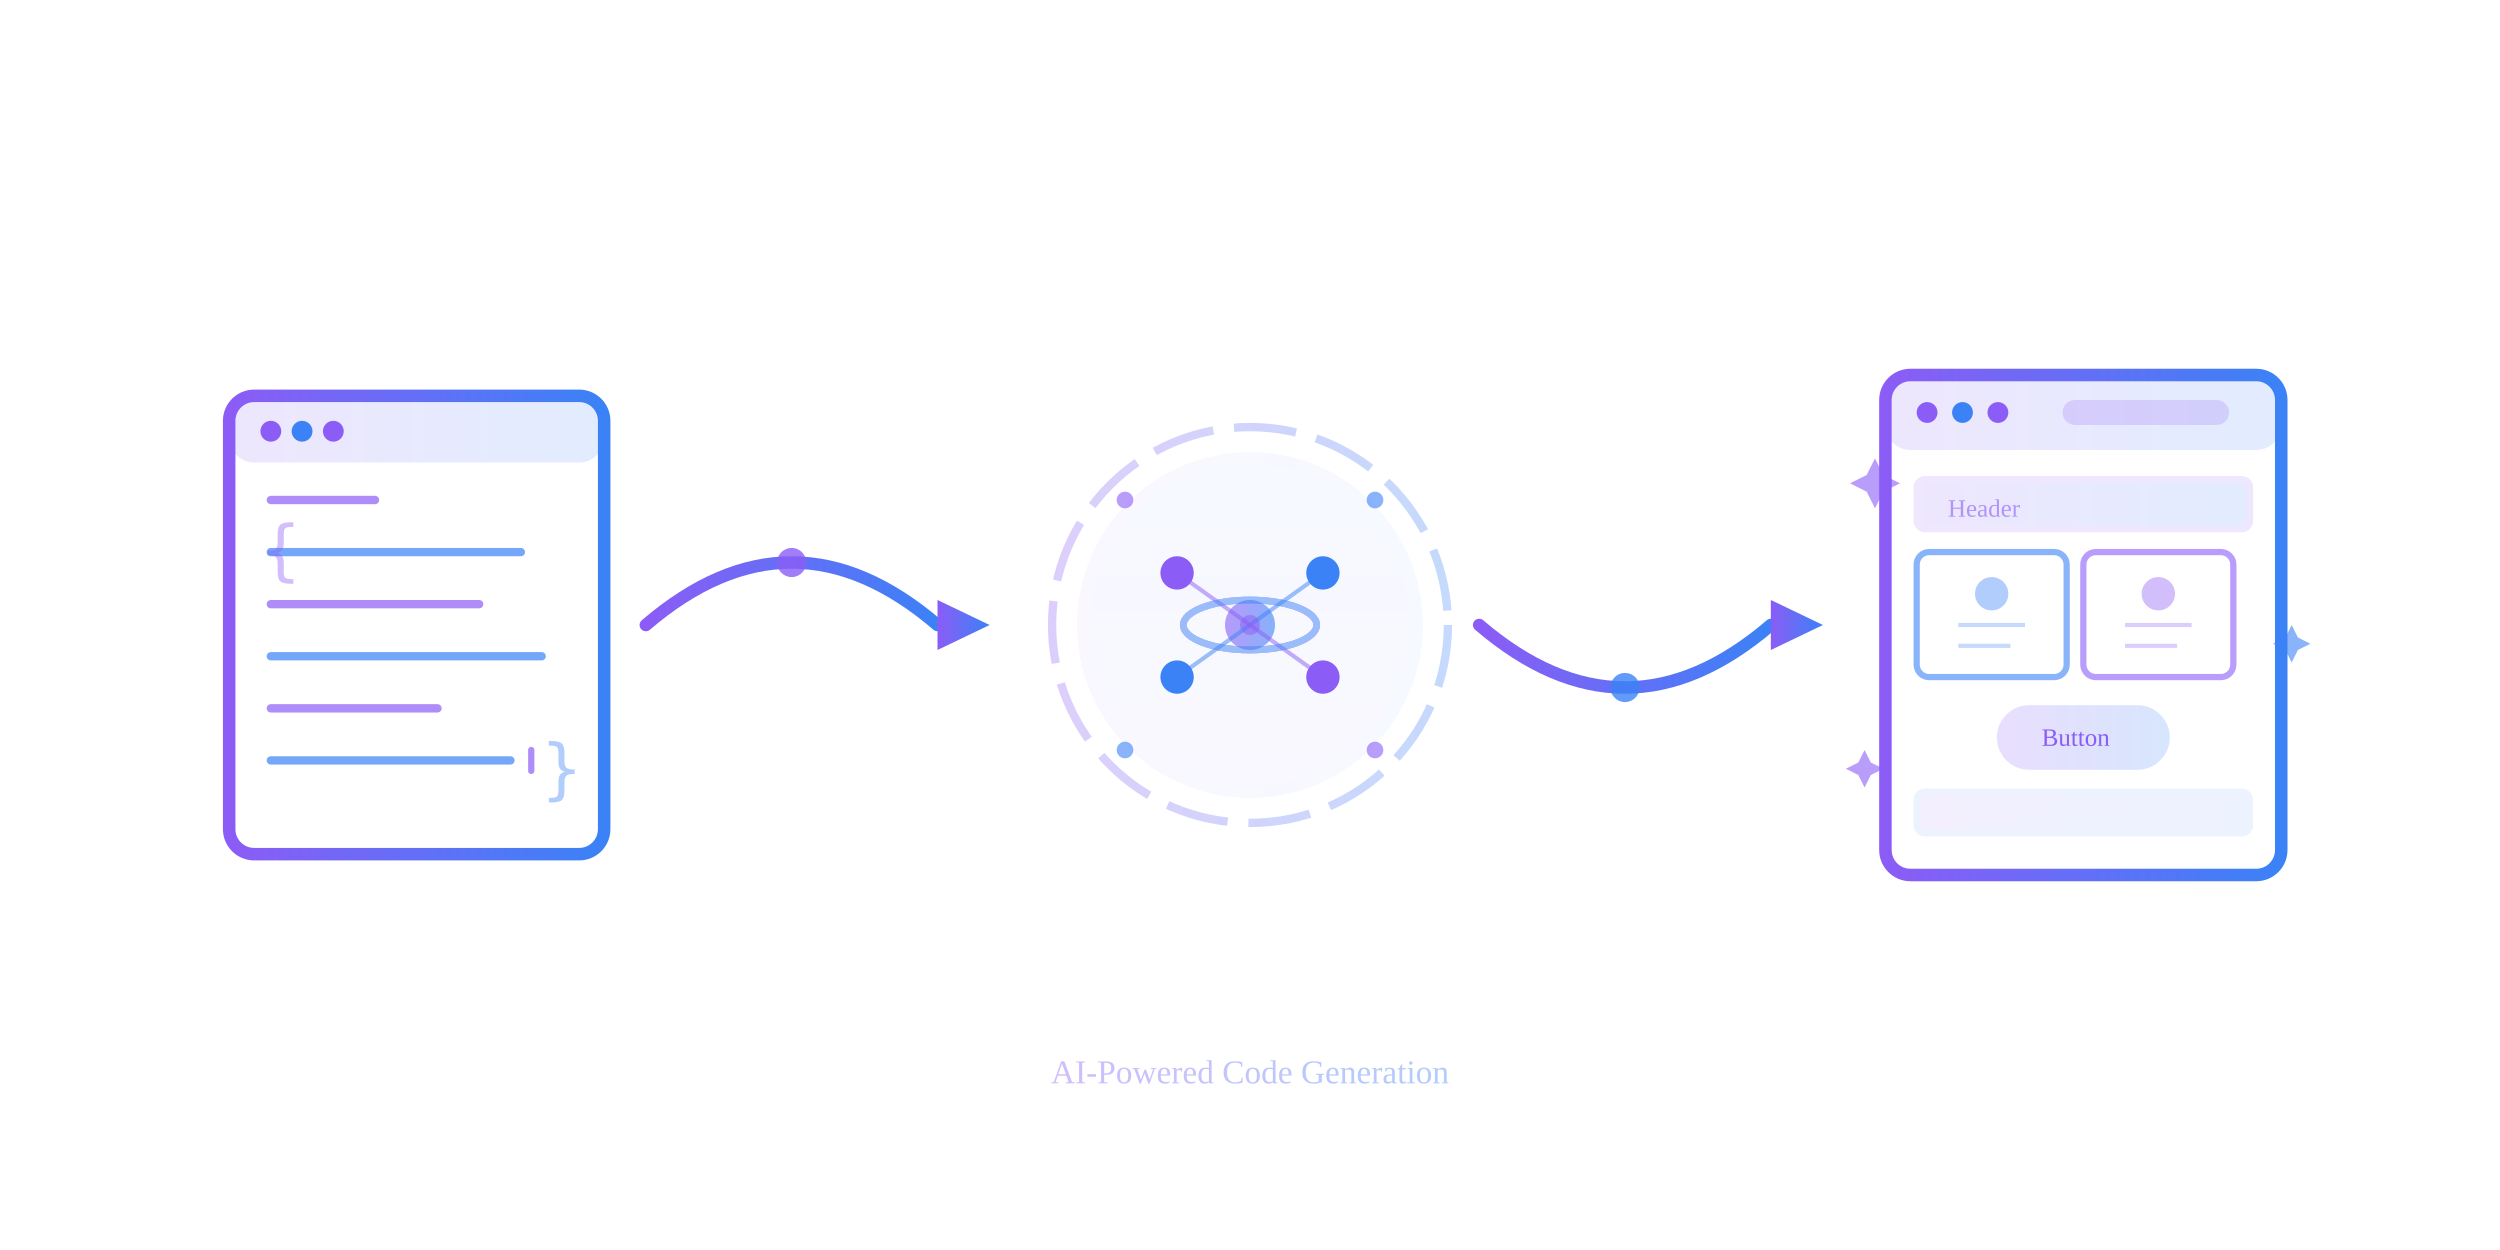
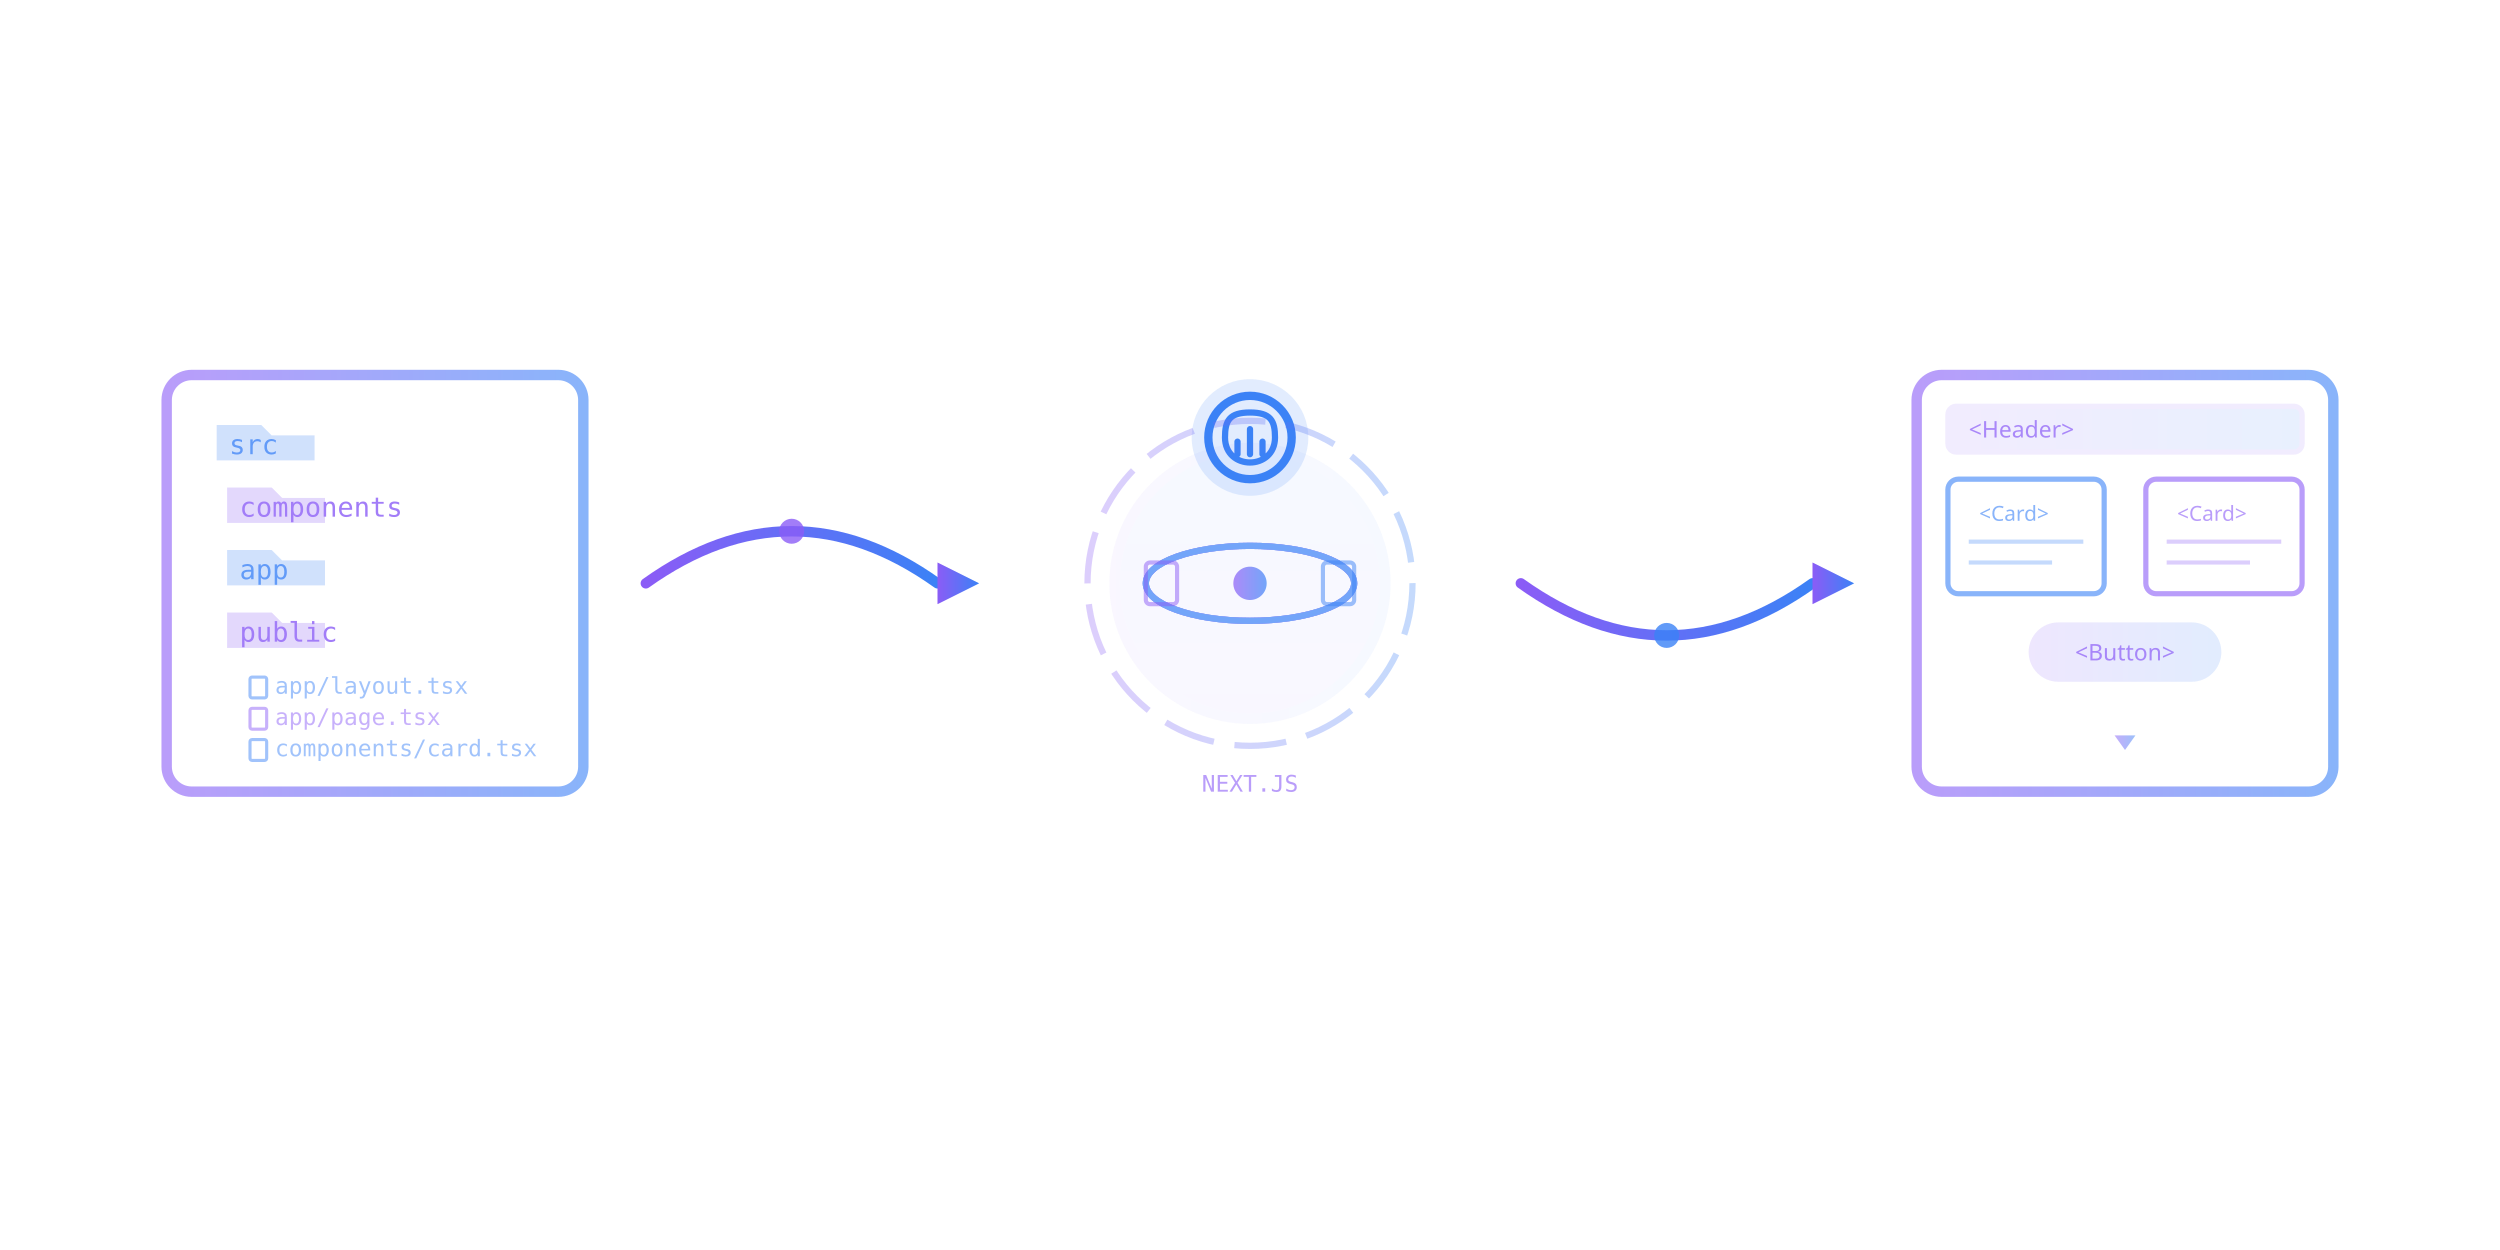
<svg xmlns="http://www.w3.org/2000/svg" viewBox="0 0 1200 600" width="100%" height="100%">
  <defs>
    <linearGradient id="purpleBlue" x1="0%" y1="0%" x2="100%" y2="0%">
      <stop offset="0%" style="stop-color:#8b5cf6;stop-opacity:1" />
      <stop offset="100%" style="stop-color:#3b82f6;stop-opacity:1" />
    </linearGradient>
    <linearGradient id="blueGradient" x1="0%" y1="0%" x2="0%" y2="100%">
      <stop offset="0%" style="stop-color:#3b82f6;stop-opacity:1" />
      <stop offset="100%" style="stop-color:#8b5cf6;stop-opacity:1" />
    </linearGradient>
  </defs>
-   <g transform="translate(200, 300)">
-     <rect x="-90" y="-110" width="180" height="220" rx="12" fill="none" stroke="url(#purpleBlue)" stroke-width="6" />
-     <rect x="-90" y="-110" width="180" height="32" rx="12" fill="url(#purpleBlue)" opacity="0.15" />
-     <circle cx="-70" cy="-93" r="5" fill="#8b5cf6" />
-     <circle cx="-55" cy="-93" r="5" fill="#3b82f6" />
-     <circle cx="-40" cy="-93" r="5" fill="#8b5cf6" />
-     <g opacity="0.7">
-       <line x1="-70" y1="-60" x2="-20" y2="-60" stroke="#8b5cf6" stroke-width="4" stroke-linecap="round" />
-       <line x1="-70" y1="-35" x2="50" y2="-35" stroke="#3b82f6" stroke-width="4" stroke-linecap="round" />
-       <line x1="-70" y1="-10" x2="30" y2="-10" stroke="#8b5cf6" stroke-width="4" stroke-linecap="round" />
-       <line x1="-70" y1="15" x2="60" y2="15" stroke="#3b82f6" stroke-width="4" stroke-linecap="round" />
-       <line x1="-70" y1="40" x2="10" y2="40" stroke="#8b5cf6" stroke-width="4" stroke-linecap="round" />
-       <line x1="-70" y1="65" x2="45" y2="65" stroke="#3b82f6" stroke-width="4" stroke-linecap="round" />
-       <line x1="55" y1="60" x2="55" y2="70" stroke="#8b5cf6" stroke-width="3" stroke-linecap="round">
-         <animate attributeName="opacity" values="1;0;1" dur="1s" repeatCount="indefinite" />
-       </line>
+   <g transform="translate(180, 280)">
+     <rect x="-100" y="-100" width="200" height="200" rx="12" fill="none" stroke="url(#purpleBlue)" stroke-width="5" opacity="0.6" />
+     <g font-family="monospace" font-size="13" opacity="0.8">
+       <path d="M -75 -75 L -75 -60 L -30 -60 L -30 -70 L -50 -70 L -55 -75 Z" fill="#3b82f6" opacity="0.3" stroke="#3b82f6" stroke-width="2" />
+       <text x="-70" y="-62" fill="#3b82f6">src</text>
+       <path d="M -70 -45 L -70 -30 L -25 -30 L -25 -40 L -45 -40 L -50 -45 Z" fill="#8b5cf6" opacity="0.3" stroke="#8b5cf6" stroke-width="2" />
+       <text x="-65" y="-32" fill="#8b5cf6">components</text>
+       <path d="M -70 -15 L -70 0 L -25 0 L -25 -10 L -45 -10 L -50 -15 Z" fill="#3b82f6" opacity="0.3" stroke="#3b82f6" stroke-width="2" />
+       <text x="-65" y="-2" fill="#3b82f6">app</text>
+       <path d="M -70 15 L -70 30 L -25 30 L -25 20 L -45 20 L -50 15 Z" fill="#8b5cf6" opacity="0.3" stroke="#8b5cf6" stroke-width="2" />
+       <text x="-65" y="28" fill="#8b5cf6">public</text>
+       <g opacity="0.6">
+         <rect x="-60" y="45" width="8" height="10" rx="1" fill="none" stroke="#3b82f6" stroke-width="1.5" />
+         <text x="-48" y="53" font-size="11" fill="#3b82f6">app/layout.tsx</text>
+         <rect x="-60" y="60" width="8" height="10" rx="1" fill="none" stroke="#8b5cf6" stroke-width="1.5" />
+         <text x="-48" y="68" font-size="11" fill="#8b5cf6">app/page.tsx</text>
+         <rect x="-60" y="75" width="8" height="10" rx="1" fill="none" stroke="#3b82f6" stroke-width="1.5" />
+         <text x="-48" y="83" font-size="11" fill="#3b82f6">components/card.tsx</text>
+       </g>
    </g>
-     <text x="-75" y="-25" font-family="monospace" font-size="32" fill="#8b5cf6" opacity="0.4">{</text>
-     <text x="60" y="80" font-family="monospace" font-size="32" fill="#3b82f6" opacity="0.4">}</text>
  </g>
  <g>
-     <path d="M 310 300 Q 380 240 450 300" fill="none" stroke="url(#purpleBlue)" stroke-width="6" stroke-linecap="round" />
-     <polygon points="450,288 475,300 450,312" fill="url(#purpleBlue)" />
-     <circle cx="380" cy="270" r="7" fill="#8b5cf6" opacity="0.8">
-       <animateMotion path="M 0 0 Q 50 -30 100 0" dur="2s" repeatCount="indefinite" />
-       <animate attributeName="opacity" values="0;0.8;0" dur="2s" repeatCount="indefinite" />
+     <path d="M 310 280 Q 380 230 450 280" fill="none" stroke="url(#purpleBlue)" stroke-width="5" stroke-linecap="round" />
+     <polygon points="450,270 470,280 450,290" fill="url(#purpleBlue)" />
+     <circle cx="380" cy="255" r="6" fill="#8b5cf6" opacity="0.8">
+       <animateMotion path="M 0 0 Q 50 -25 100 0" dur="2.5s" repeatCount="indefinite" />
+       <animate attributeName="opacity" values="0;0.8;0" dur="2.5s" repeatCount="indefinite" />
    </circle>
  </g>
-   <g transform="translate(600, 300)">
-     <circle cx="0" cy="0" r="80" fill="url(#blueGradient)" opacity="0.05" stroke="url(#purpleBlue)" stroke-width="6" />
-     <circle cx="0" cy="0" r="95" fill="none" stroke="url(#purpleBlue)" stroke-width="4" opacity="0.3" stroke-dasharray="30,10">
-       <animateTransform attributeName="transform" type="rotate" from="0 0 0" to="360 0 0" dur="8s" repeatCount="indefinite" />
+   <g transform="translate(600, 280)">
+     <g transform="translate(0, -70)">
+       <circle cx="0" cy="0" r="28" fill="#3b82f6" opacity="0.15" />
+       <circle cx="0" cy="0" r="20" fill="none" stroke="#3b82f6" stroke-width="4">
+         <animate attributeName="opacity" values="0.6;1;0.6" dur="2s" repeatCount="indefinite" />
+       </circle>
+       <path d="M 0 -12 C -10 -12 -12 -8 -12 0 C -12 8 -6 12 0 12 C 6 12 12 8 12 0 C 12 -8 10 -12 0 -12 Z M -6 8 L -6 2 M 0 8 L 0 -4 M 6 8 L 6 2" fill="none" stroke="#3b82f6" stroke-width="3" stroke-linecap="round" />
+     </g>
+     <circle cx="0" cy="0" r="65" fill="url(#blueGradient)" opacity="0.05" stroke="url(#purpleBlue)" stroke-width="5" />
+     <circle cx="0" cy="0" r="78" fill="none" stroke="url(#purpleBlue)" stroke-width="3" opacity="0.3" stroke-dasharray="25,10">
+       <animateTransform attributeName="transform" type="rotate" from="0 0 0" to="360 0 0" dur="6s" repeatCount="indefinite" />
    </circle>
-     <circle cx="-35" cy="-25" r="8" fill="#8b5cf6">
-       <animate attributeName="opacity" values="0.4;1;0.4" dur="2s" repeatCount="indefinite" />
-     </circle>
-     <circle cx="35" cy="-25" r="8" fill="#3b82f6">
-       <animate attributeName="opacity" values="0.4;1;0.4" dur="2s" begin="0.5s" repeatCount="indefinite" />
-     </circle>
-     <circle cx="-35" cy="25" r="8" fill="#3b82f6">
-       <animate attributeName="opacity" values="0.4;1;0.4" dur="2s" begin="1s" repeatCount="indefinite" />
-     </circle>
-     <circle cx="35" cy="25" r="8" fill="#8b5cf6">
-       <animate attributeName="opacity" values="0.4;1;0.4" dur="2s" begin="1.5s" repeatCount="indefinite" />
-     </circle>
-     <circle cx="0" cy="0" r="12" fill="url(#purpleBlue)" opacity="0.6">
-       <animate attributeName="r" values="12;16;12" dur="2s" repeatCount="indefinite" />
-     </circle>
-     <line x1="-35" y1="-25" x2="0" y2="0" stroke="#8b5cf6" stroke-width="2" opacity="0.5" />
-     <line x1="35" y1="-25" x2="0" y2="0" stroke="#3b82f6" stroke-width="2" opacity="0.5" />
-     <line x1="-35" y1="25" x2="0" y2="0" stroke="#3b82f6" stroke-width="2" opacity="0.5" />
-     <line x1="35" y1="25" x2="0" y2="0" stroke="#8b5cf6" stroke-width="2" opacity="0.5" />
-     <g transform="scale(0.4)" opacity="0.5">
-       <ellipse cx="0" cy="0" rx="80" ry="30" fill="none" stroke="#3b82f6" stroke-width="8">
-         <animateTransform attributeName="transform" type="rotate" from="0 0 0" to="360 0 0" dur="6s" repeatCount="indefinite" />
+     <g opacity="0.7">
+       <ellipse cx="0" cy="0" rx="50" ry="18" fill="none" stroke="#3b82f6" stroke-width="3">
+         <animateTransform attributeName="transform" type="rotate" from="0 0 0" to="360 0 0" dur="4s" repeatCount="indefinite" />
      </ellipse>
-       <ellipse cx="0" cy="0" rx="80" ry="30" fill="none" stroke="#8b5cf6" stroke-width="8">
-         <animateTransform attributeName="transform" type="rotate" from="120 0 0" to="480 0 0" dur="6s" repeatCount="indefinite" />
+       <ellipse cx="0" cy="0" rx="50" ry="18" fill="none" stroke="#8b5cf6" stroke-width="3">
+         <animateTransform attributeName="transform" type="rotate" from="120 0 0" to="480 0 0" dur="4s" repeatCount="indefinite" />
      </ellipse>
-       <ellipse cx="0" cy="0" rx="80" ry="30" fill="none" stroke="#3b82f6" stroke-width="8">
-         <animateTransform attributeName="transform" type="rotate" from="240 0 0" to="600 0 0" dur="6s" repeatCount="indefinite" />
+       <ellipse cx="0" cy="0" rx="50" ry="18" fill="none" stroke="#3b82f6" stroke-width="3">
+         <animateTransform attributeName="transform" type="rotate" from="240 0 0" to="600 0 0" dur="4s" repeatCount="indefinite" />
      </ellipse>
-       <circle cx="0" cy="0" r="12" fill="#8b5cf6" />
+       <circle cx="0" cy="0" r="8" fill="url(#purpleBlue)">
+         <animate attributeName="r" values="8;10;8" dur="2s" repeatCount="indefinite" />
+       </circle>
    </g>
-     <circle cx="-60" cy="-60" r="4" fill="#8b5cf6" opacity="0.6">
-       <animate attributeName="cy" values="-60;-80;-60" dur="2s" repeatCount="indefinite" />
-       <animate attributeName="opacity" values="0.6;0;0.6" dur="2s" repeatCount="indefinite" />
-     </circle>
-     <circle cx="60" cy="-60" r="4" fill="#3b82f6" opacity="0.6">
-       <animate attributeName="cy" values="-60;-80;-60" dur="2s" begin="0.5s" repeatCount="indefinite" />
-       <animate attributeName="opacity" values="0.6;0;0.6" dur="2s" begin="0.5s" repeatCount="indefinite" />
-     </circle>
-     <circle cx="-60" cy="60" r="4" fill="#3b82f6" opacity="0.6">
-       <animate attributeName="cy" values="60;80;60" dur="2s" begin="1s" repeatCount="indefinite" />
-       <animate attributeName="opacity" values="0.6;0;0.6" dur="2s" begin="1s" repeatCount="indefinite" />
-     </circle>
-     <circle cx="60" cy="60" r="4" fill="#8b5cf6" opacity="0.6">
-       <animate attributeName="cy" values="60;80;60" dur="2s" begin="1.5s" repeatCount="indefinite" />
-       <animate attributeName="opacity" values="0.6;0;0.6" dur="2s" begin="1.5s" repeatCount="indefinite" />
+     <g opacity="0.5">
+       <rect x="-50" y="-10" width="15" height="20" rx="2" fill="none" stroke="#8b5cf6" stroke-width="2">
+         <animate attributeName="y" values="-10;-15;-10" dur="2s" repeatCount="indefinite" />
+       </rect>
+       <rect x="35" y="-10" width="15" height="20" rx="2" fill="none" stroke="#3b82f6" stroke-width="2">
+         <animate attributeName="y" values="-10;-15;-10" dur="2s" begin="0.5s" repeatCount="indefinite" />
+       </rect>
+     </g>
+     <text x="0" y="100" text-anchor="middle" font-family="monospace" font-size="11" fill="#8b5cf6" opacity="0.6">NEXT.JS</text>
+   </g>
+   <g>
+     <path d="M 730 280 Q 800 330 870 280" fill="none" stroke="url(#purpleBlue)" stroke-width="5" stroke-linecap="round" />
+     <polygon points="870,270 890,280 870,290" fill="url(#purpleBlue)" />
+     <circle cx="800" cy="305" r="6" fill="#3b82f6" opacity="0.8">
+       <animateMotion path="M 0 0 Q 50 25 100 0" dur="2.5s" repeatCount="indefinite" />
+       <animate attributeName="opacity" values="0;0.8;0" dur="2.5s" repeatCount="indefinite" />
    </circle>
  </g>
-   <g>
-     <path d="M 710 300 Q 780 360 850 300" fill="none" stroke="url(#purpleBlue)" stroke-width="6" stroke-linecap="round" />
-     <polygon points="850,288 875,300 850,312" fill="url(#purpleBlue)" />
-     <circle cx="780" cy="330" r="7" fill="#3b82f6" opacity="0.8">
-       <animateMotion path="M 0 0 Q 50 30 100 0" dur="2s" repeatCount="indefinite" />
-       <animate attributeName="opacity" values="0;0.8;0" dur="2s" repeatCount="indefinite" />
-     </circle>
-   </g>
-   <g transform="translate(1000, 300)">
-     <rect x="-95" y="-120" width="190" height="240" rx="12" fill="none" stroke="url(#purpleBlue)" stroke-width="6" />
-     <rect x="-95" y="-120" width="190" height="36" rx="12" fill="url(#purpleBlue)" opacity="0.15" />
-     <circle cx="-75" cy="-102" r="5" fill="#8b5cf6" />
-     <circle cx="-58" cy="-102" r="5" fill="#3b82f6" />
-     <circle cx="-41" cy="-102" r="5" fill="#8b5cf6" />
-     <rect x="-10" y="-108" width="80" height="12" rx="6" fill="#8b5cf6" opacity="0.2" />
-     <g>
-       <rect x="-80" y="-70" width="160" height="24" rx="4" fill="url(#purpleBlue)" opacity="0.15" stroke="#8b5cf6" stroke-width="3" />
-       <text x="-65" y="-52" font-size="12" fill="#8b5cf6" opacity="0.6">Header</text>
-       <rect x="-80" y="-35" width="72" height="60" rx="6" fill="none" stroke="#3b82f6" stroke-width="3" opacity="0.6" />
-       <rect x="0" y="-35" width="72" height="60" rx="6" fill="none" stroke="#8b5cf6" stroke-width="3" opacity="0.6" />
-       <circle cx="-44" cy="-15" r="8" fill="#3b82f6" opacity="0.4" />
-       <line x1="-60" y1="0" x2="-28" y2="0" stroke="#3b82f6" stroke-width="2" opacity="0.3" />
-       <line x1="-60" y1="10" x2="-35" y2="10" stroke="#3b82f6" stroke-width="2" opacity="0.3" />
-       <circle cx="36" cy="-15" r="8" fill="#8b5cf6" opacity="0.4" />
-       <line x1="20" y1="0" x2="52" y2="0" stroke="#8b5cf6" stroke-width="2" opacity="0.3" />
-       <line x1="20" y1="10" x2="45" y2="10" stroke="#8b5cf6" stroke-width="2" opacity="0.3" />
-       <rect x="-40" y="40" width="80" height="28" rx="14" fill="url(#purpleBlue)" opacity="0.2" stroke="url(#purpleBlue)" stroke-width="3">
-         <animate attributeName="opacity" values="0.2;0.4;0.2" dur="2s" repeatCount="indefinite" />
-       </rect>
-       <text x="-20" y="58" font-size="12" fill="#8b5cf6">Button</text>
-       <rect x="-80" y="80" width="160" height="20" rx="4" fill="url(#purpleBlue)" opacity="0.1" stroke="#3b82f6" stroke-width="3" />
-     </g>
-     <g opacity="0.6">
-       <path d="M -100 -80 l 4 8 l 8 4 l -8 4 l -4 8 l -4 -8 l -8 -4 l 8 -4 Z" fill="#8b5cf6">
-         <animate attributeName="opacity" values="0;0.8;0" dur="2s" repeatCount="indefinite" />
-       </path>
-       <path d="M 100 0 l 3 6 l 6 3 l -6 3 l -3 6 l -3 -6 l -6 -3 l 6 -3 Z" fill="#3b82f6">
-         <animate attributeName="opacity" values="0;0.8;0" dur="2s" begin="0.7s" repeatCount="indefinite" />
-       </path>
-       <path d="M -105 60 l 3 6 l 6 3 l -6 3 l -3 6 l -3 -6 l -6 -3 l 6 -3 Z" fill="#8b5cf6">
-         <animate attributeName="opacity" values="0;0.8;0" dur="2s" begin="1.4s" repeatCount="indefinite" />
-       </path>
+   <g transform="translate(1020, 280)">
+     <rect x="-100" y="-100" width="200" height="200" rx="12" fill="none" stroke="url(#purpleBlue)" stroke-width="5" opacity="0.6" />
+     <rect x="-85" y="-85" width="170" height="22" rx="4" fill="url(#purpleBlue)" opacity="0.12" stroke="#8b5cf6" stroke-width="2.5" />
+     <text x="-75" y="-70" font-family="sans-serif" font-size="11" fill="#8b5cf6" opacity="0.7">&lt;Header&gt;</text>
+     <rect x="-85" y="-50" width="75" height="55" rx="5" fill="none" stroke="#3b82f6" stroke-width="2.5" opacity="0.6">
+       <animate attributeName="opacity" values="0.6;0.8;0.6" dur="2s" repeatCount="indefinite" />
+     </rect>
+     <rect x="10" y="-50" width="75" height="55" rx="5" fill="none" stroke="#8b5cf6" stroke-width="2.5" opacity="0.6">
+       <animate attributeName="opacity" values="0.6;0.8;0.6" dur="2s" begin="0.5s" repeatCount="indefinite" />
+     </rect>
+     <text x="-70" y="-30" font-family="sans-serif" font-size="10" fill="#3b82f6" opacity="0.6">&lt;Card&gt;</text>
+     <text x="25" y="-30" font-family="sans-serif" font-size="10" fill="#8b5cf6" opacity="0.6">&lt;Card&gt;</text>
+     <line x1="-75" y1="-20" x2="-20" y2="-20" stroke="#3b82f6" stroke-width="2" opacity="0.3" />
+     <line x1="-75" y1="-10" x2="-35" y2="-10" stroke="#3b82f6" stroke-width="2" opacity="0.3" />
+     <line x1="20" y1="-20" x2="75" y2="-20" stroke="#8b5cf6" stroke-width="2" opacity="0.3" />
+     <line x1="20" y1="-10" x2="60" y2="-10" stroke="#8b5cf6" stroke-width="2" opacity="0.3" />
+     <rect x="-45" y="20" width="90" height="26" rx="13" fill="url(#purpleBlue)" opacity="0.15" stroke="url(#purpleBlue)" stroke-width="2.5">
+       <animate attributeName="opacity" values="0.15;0.3;0.15" dur="2s" repeatCount="indefinite" />
+     </rect>
+     <text x="0" y="37" text-anchor="middle" font-family="sans-serif" font-size="11" fill="#8b5cf6" opacity="0.7">&lt;Button&gt;</text>
+     <g transform="translate(0, 65)" opacity="0.5">
+       <line x1="0" y1="0" x2="0" y2="15" stroke="url(#purpleBlue)" stroke-width="3" stroke-linecap="round" />
+       <polygon points="0,15 -5,8 5,8" fill="url(#purpleBlue)" />
+       <animate attributeName="opacity" values="0.5;0.8;0.5" dur="2s" repeatCount="indefinite" />
    </g>
  </g>
-   <g transform="translate(600, 520)" opacity="0.4">
-     <text x="0" y="0" text-anchor="middle" font-size="16" fill="url(#purpleBlue)">AI-Powered Code Generation</text>
-   </g>
</svg>
